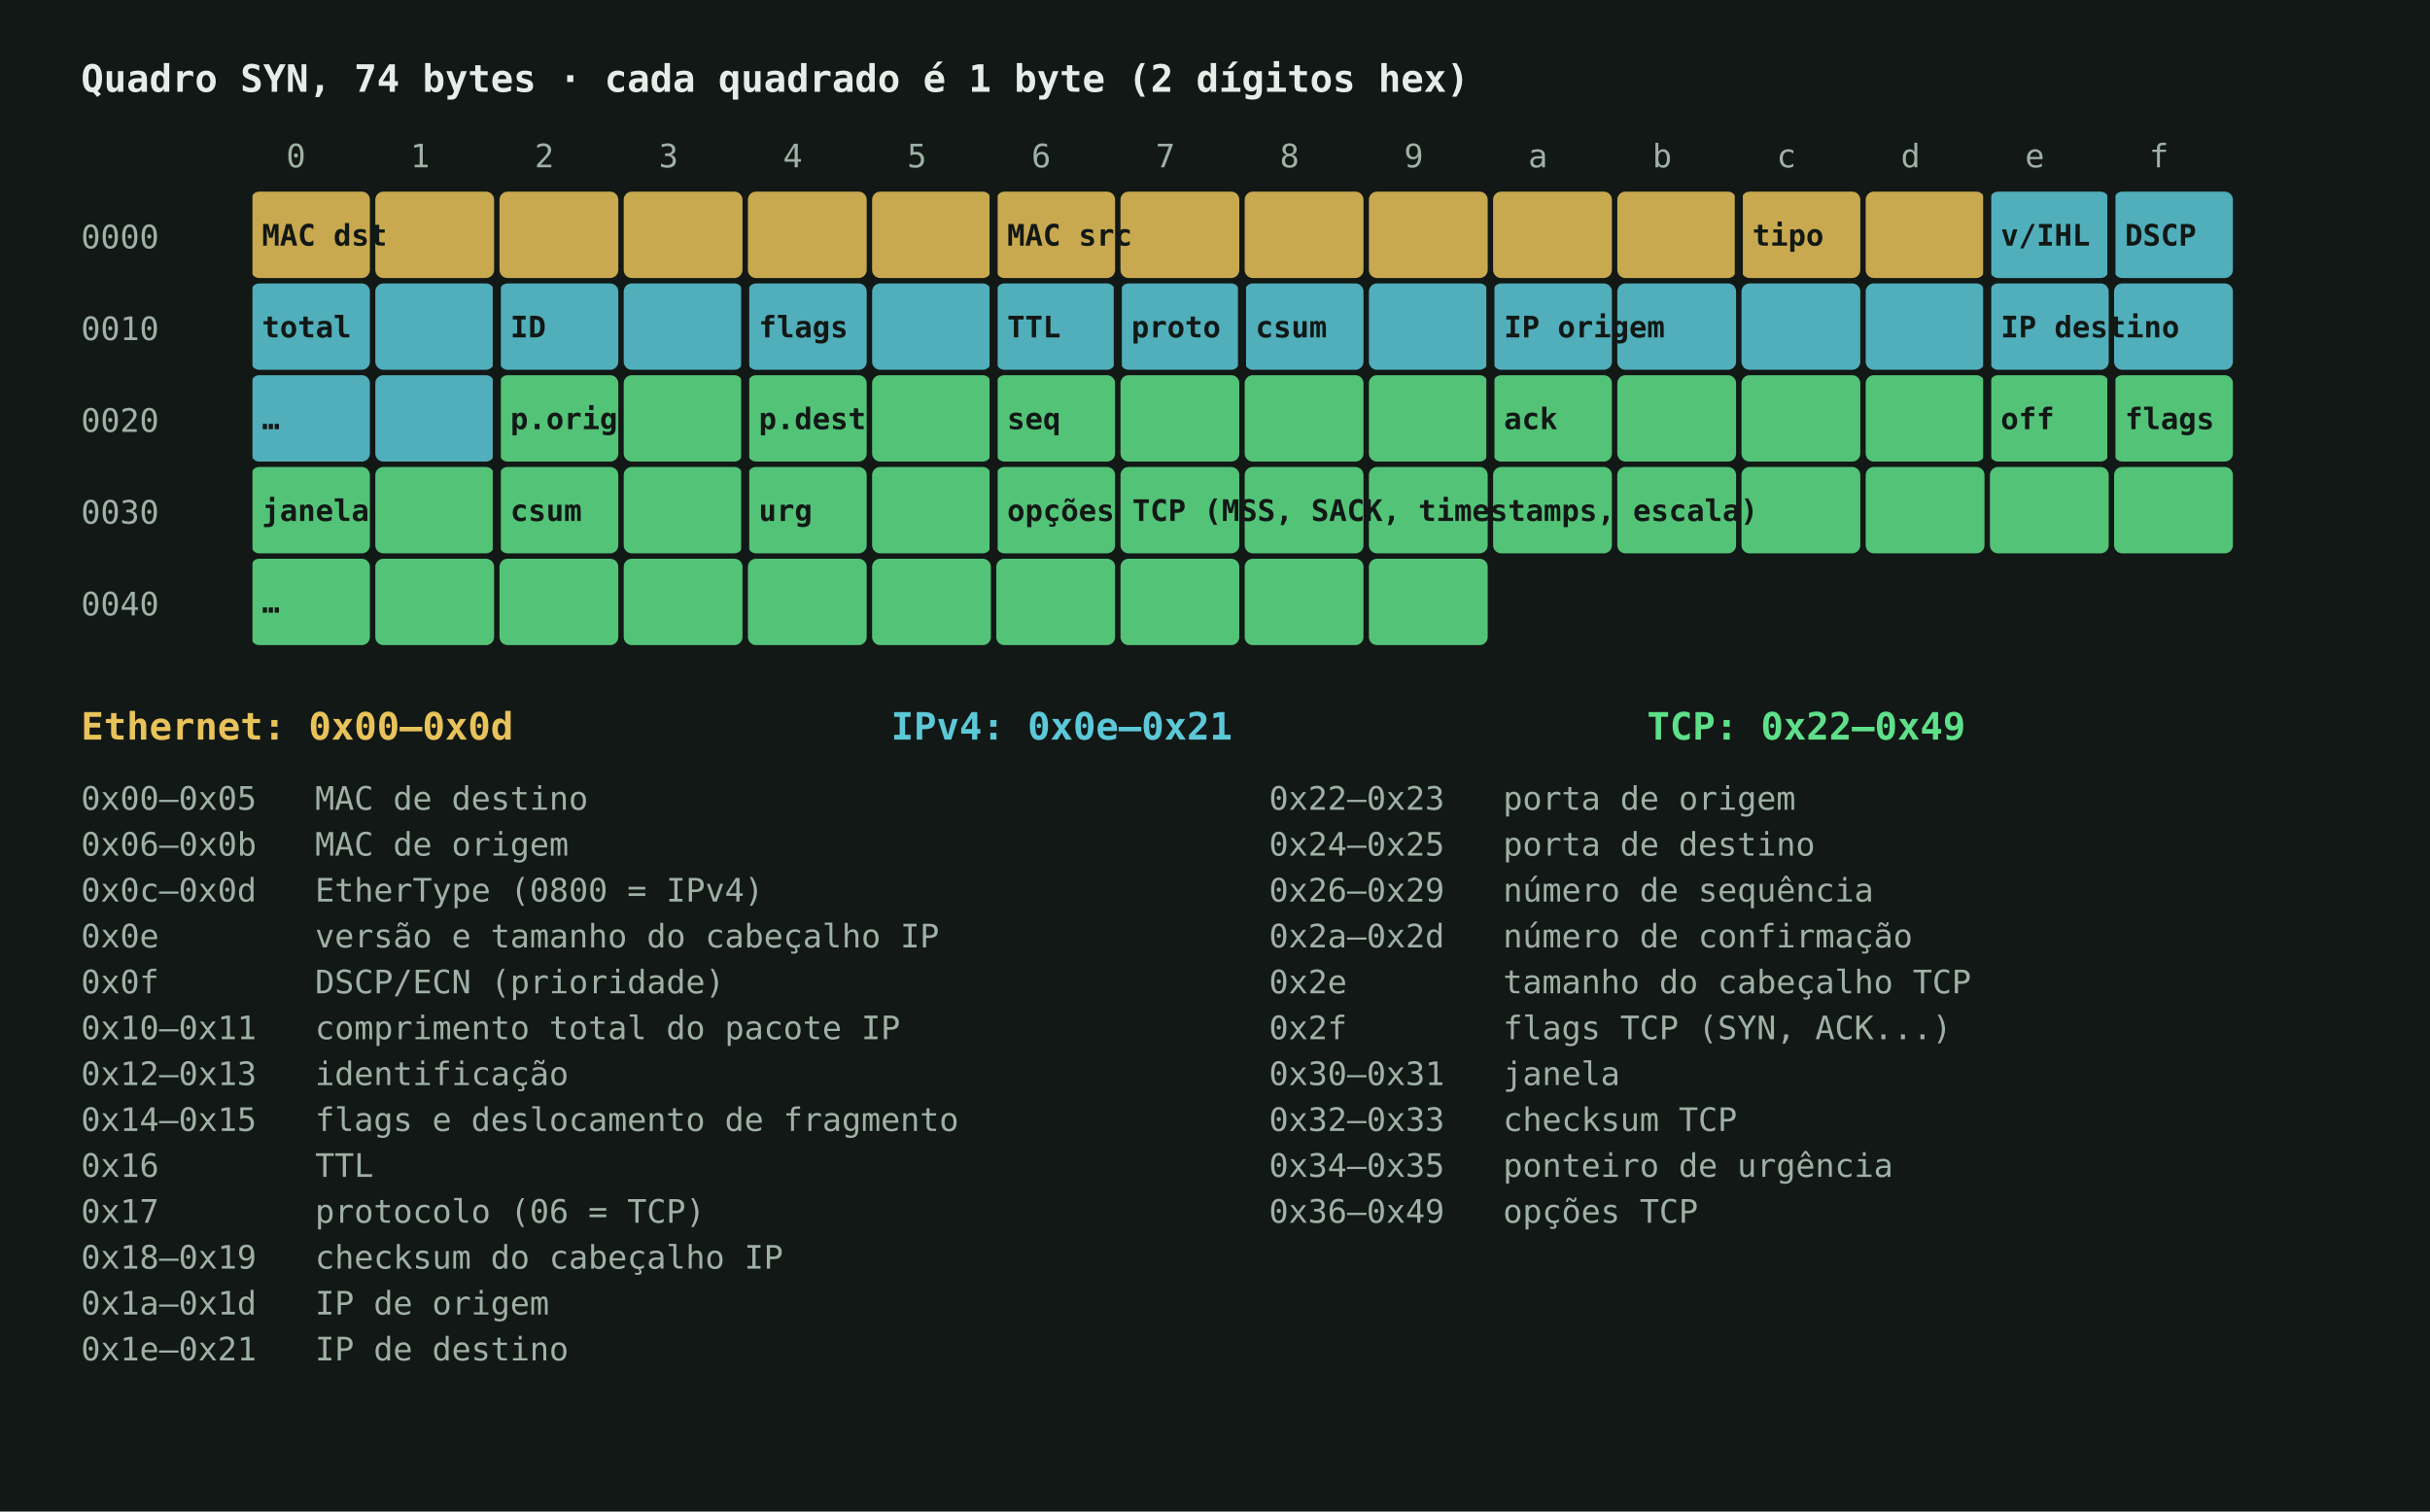
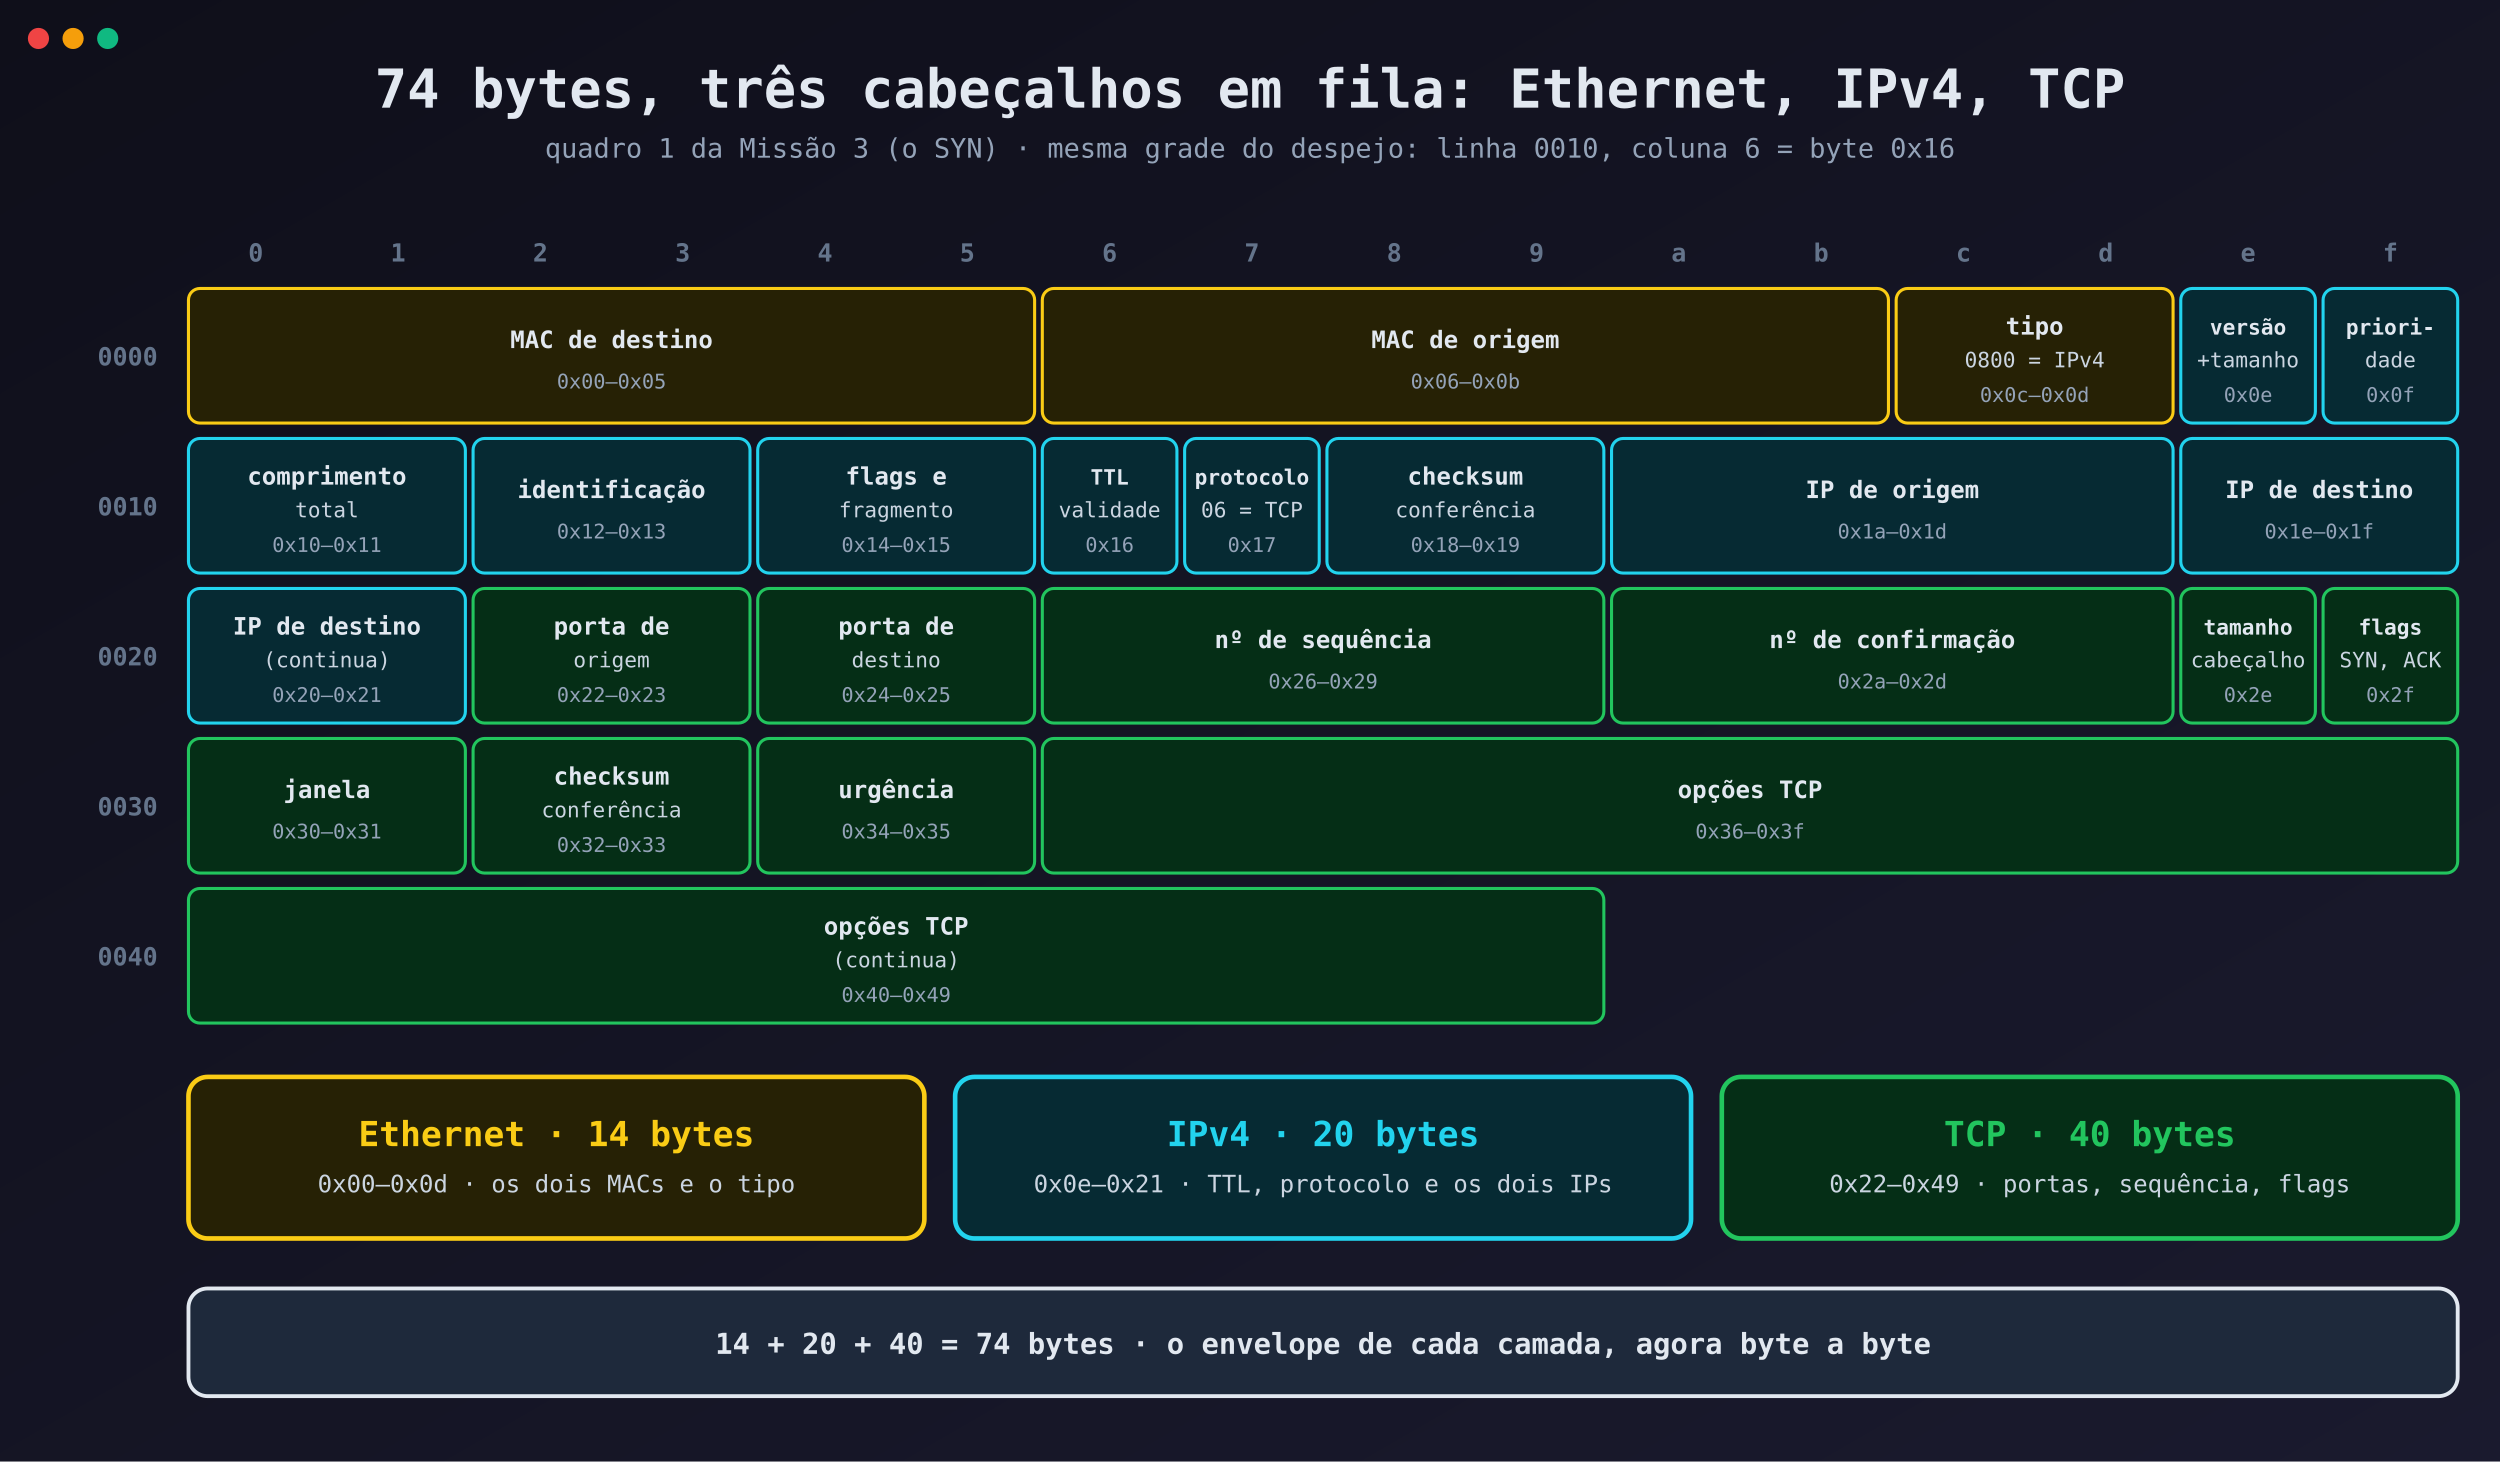
- <svg xmlns="http://www.w3.org/2000/svg" viewBox="0 0 900 560" role="img" aria-labelledby="t d">
-   <style>
-     text { font-family: ui-monospace, "DejaVu Sans Mono", Menlo, Consolas, monospace; fill: #e6ede8; }
-     .t { font-size: 14px; font-weight: 700; }
-     .s { font-size: 12px; fill: #9fb0a6; }
-     .c { font-size: 11px; font-weight: 700; fill: #121815; }
-     .o { font-size: 12px; fill: #9fb0a6; }
-   </style>
-   <rect width="900" height="560" fill="#121815" />
-   <text class="t" x="30" y="34">Quadro SYN, 74 bytes · cada quadrado é 1 byte (2 dígitos hex)</text>
-   <text class="o" x="106" y="62">0</text>
-   <text class="o" x="152" y="62">1</text>
-   <text class="o" x="198" y="62">2</text>
-   <text class="o" x="244" y="62">3</text>
-   <text class="o" x="290" y="62">4</text>
-   <text class="o" x="336" y="62">5</text>
-   <text class="o" x="382" y="62">6</text>
-   <text class="o" x="428" y="62">7</text>
-   <text class="o" x="474" y="62">8</text>
-   <text class="o" x="520" y="62">9</text>
-   <text class="o" x="566" y="62">a</text>
-   <text class="o" x="612" y="62">b</text>
-   <text class="o" x="658" y="62">c</text>
-   <text class="o" x="704" y="62">d</text>
-   <text class="o" x="750" y="62">e</text>
-   <text class="o" x="796" y="62">f</text>
-   <text class="o" x="30" y="92">0000</text>
-   <text class="o" x="30" y="126">0010</text>
-   <text class="o" x="30" y="160">0020</text>
-   <text class="o" x="30" y="194">0030</text>
-   <text class="o" x="30" y="228">0040</text>
-   <rect x="93" y="71" width="44" height="32" rx="3" fill="#e8c25a" opacity="0.85" />
-   <rect x="139" y="71" width="44" height="32" rx="3" fill="#e8c25a" opacity="0.85" />
-   <rect x="185" y="71" width="44" height="32" rx="3" fill="#e8c25a" opacity="0.85" />
-   <rect x="231" y="71" width="44" height="32" rx="3" fill="#e8c25a" opacity="0.85" />
-   <rect x="277" y="71" width="44" height="32" rx="3" fill="#e8c25a" opacity="0.85" />
-   <rect x="323" y="71" width="44" height="32" rx="3" fill="#e8c25a" opacity="0.85" />
-   <text class="c" x="97" y="91">MAC dst</text>
-   <line x1="92" y1="72" x2="92" y2="102" stroke="#121815" stroke-width="3" />
-   <rect x="369" y="71" width="44" height="32" rx="3" fill="#e8c25a" opacity="0.85" />
-   <rect x="415" y="71" width="44" height="32" rx="3" fill="#e8c25a" opacity="0.85" />
-   <rect x="461" y="71" width="44" height="32" rx="3" fill="#e8c25a" opacity="0.85" />
-   <rect x="507" y="71" width="44" height="32" rx="3" fill="#e8c25a" opacity="0.85" />
-   <rect x="553" y="71" width="44" height="32" rx="3" fill="#e8c25a" opacity="0.85" />
-   <rect x="599" y="71" width="44" height="32" rx="3" fill="#e8c25a" opacity="0.85" />
-   <text class="c" x="373" y="91">MAC src</text>
-   <line x1="368" y1="72" x2="368" y2="102" stroke="#121815" stroke-width="3" />
-   <rect x="645" y="71" width="44" height="32" rx="3" fill="#e8c25a" opacity="0.85" />
-   <rect x="691" y="71" width="44" height="32" rx="3" fill="#e8c25a" opacity="0.85" />
-   <text class="c" x="649" y="91">tipo</text>
-   <line x1="644" y1="72" x2="644" y2="102" stroke="#121815" stroke-width="3" />
-   <rect x="737" y="71" width="44" height="32" rx="3" fill="#5cc8d8" opacity="0.85" />
-   <text class="c" x="741" y="91">v/IHL</text>
-   <line x1="736" y1="72" x2="736" y2="102" stroke="#121815" stroke-width="3" />
-   <rect x="783" y="71" width="44" height="32" rx="3" fill="#5cc8d8" opacity="0.85" />
-   <text class="c" x="787" y="91">DSCP</text>
-   <line x1="782" y1="72" x2="782" y2="102" stroke="#121815" stroke-width="3" />
-   <rect x="93" y="105" width="44" height="32" rx="3" fill="#5cc8d8" opacity="0.85" />
-   <rect x="139" y="105" width="44" height="32" rx="3" fill="#5cc8d8" opacity="0.85" />
-   <text class="c" x="97" y="125">total</text>
-   <line x1="92" y1="106" x2="92" y2="136" stroke="#121815" stroke-width="3" />
-   <rect x="185" y="105" width="44" height="32" rx="3" fill="#5cc8d8" opacity="0.85" />
-   <rect x="231" y="105" width="44" height="32" rx="3" fill="#5cc8d8" opacity="0.85" />
-   <text class="c" x="189" y="125">ID</text>
-   <line x1="184" y1="106" x2="184" y2="136" stroke="#121815" stroke-width="3" />
-   <rect x="277" y="105" width="44" height="32" rx="3" fill="#5cc8d8" opacity="0.85" />
-   <rect x="323" y="105" width="44" height="32" rx="3" fill="#5cc8d8" opacity="0.85" />
-   <text class="c" x="281" y="125">flags</text>
-   <line x1="276" y1="106" x2="276" y2="136" stroke="#121815" stroke-width="3" />
-   <rect x="369" y="105" width="44" height="32" rx="3" fill="#5cc8d8" opacity="0.85" />
-   <text class="c" x="373" y="125">TTL</text>
-   <line x1="368" y1="106" x2="368" y2="136" stroke="#121815" stroke-width="3" />
-   <rect x="415" y="105" width="44" height="32" rx="3" fill="#5cc8d8" opacity="0.85" />
-   <text class="c" x="419" y="125">proto</text>
-   <line x1="414" y1="106" x2="414" y2="136" stroke="#121815" stroke-width="3" />
-   <rect x="461" y="105" width="44" height="32" rx="3" fill="#5cc8d8" opacity="0.85" />
-   <rect x="507" y="105" width="44" height="32" rx="3" fill="#5cc8d8" opacity="0.85" />
-   <text class="c" x="465" y="125">csum</text>
-   <line x1="460" y1="106" x2="460" y2="136" stroke="#121815" stroke-width="3" />
-   <rect x="553" y="105" width="44" height="32" rx="3" fill="#5cc8d8" opacity="0.85" />
-   <rect x="599" y="105" width="44" height="32" rx="3" fill="#5cc8d8" opacity="0.85" />
-   <rect x="645" y="105" width="44" height="32" rx="3" fill="#5cc8d8" opacity="0.85" />
-   <rect x="691" y="105" width="44" height="32" rx="3" fill="#5cc8d8" opacity="0.85" />
-   <text class="c" x="557" y="125">IP origem</text>
-   <line x1="552" y1="106" x2="552" y2="136" stroke="#121815" stroke-width="3" />
-   <rect x="737" y="105" width="44" height="32" rx="3" fill="#5cc8d8" opacity="0.85" />
-   <rect x="783" y="105" width="44" height="32" rx="3" fill="#5cc8d8" opacity="0.85" />
-   <rect x="93" y="139" width="44" height="32" rx="3" fill="#5cc8d8" opacity="0.85" />
-   <rect x="139" y="139" width="44" height="32" rx="3" fill="#5cc8d8" opacity="0.85" />
-   <text class="c" x="741" y="125">IP destino</text>
-   <line x1="736" y1="106" x2="736" y2="136" stroke="#121815" stroke-width="3" />
-   <text class="c" x="97" y="159">…</text>
-   <line x1="92" y1="140" x2="92" y2="170" stroke="#121815" stroke-width="3" />
-   <rect x="185" y="139" width="44" height="32" rx="3" fill="#5ee08a" opacity="0.85" />
-   <rect x="231" y="139" width="44" height="32" rx="3" fill="#5ee08a" opacity="0.85" />
-   <text class="c" x="189" y="159">p.orig</text>
-   <line x1="184" y1="140" x2="184" y2="170" stroke="#121815" stroke-width="3" />
-   <rect x="277" y="139" width="44" height="32" rx="3" fill="#5ee08a" opacity="0.85" />
-   <rect x="323" y="139" width="44" height="32" rx="3" fill="#5ee08a" opacity="0.85" />
-   <text class="c" x="281" y="159">p.dest</text>
-   <line x1="276" y1="140" x2="276" y2="170" stroke="#121815" stroke-width="3" />
-   <rect x="369" y="139" width="44" height="32" rx="3" fill="#5ee08a" opacity="0.85" />
-   <rect x="415" y="139" width="44" height="32" rx="3" fill="#5ee08a" opacity="0.85" />
-   <rect x="461" y="139" width="44" height="32" rx="3" fill="#5ee08a" opacity="0.85" />
-   <rect x="507" y="139" width="44" height="32" rx="3" fill="#5ee08a" opacity="0.85" />
-   <text class="c" x="373" y="159">seq</text>
-   <line x1="368" y1="140" x2="368" y2="170" stroke="#121815" stroke-width="3" />
-   <rect x="553" y="139" width="44" height="32" rx="3" fill="#5ee08a" opacity="0.85" />
-   <rect x="599" y="139" width="44" height="32" rx="3" fill="#5ee08a" opacity="0.85" />
-   <rect x="645" y="139" width="44" height="32" rx="3" fill="#5ee08a" opacity="0.85" />
-   <rect x="691" y="139" width="44" height="32" rx="3" fill="#5ee08a" opacity="0.85" />
-   <text class="c" x="557" y="159">ack</text>
-   <line x1="552" y1="140" x2="552" y2="170" stroke="#121815" stroke-width="3" />
-   <rect x="737" y="139" width="44" height="32" rx="3" fill="#5ee08a" opacity="0.85" />
-   <text class="c" x="741" y="159">off</text>
-   <line x1="736" y1="140" x2="736" y2="170" stroke="#121815" stroke-width="3" />
-   <rect x="783" y="139" width="44" height="32" rx="3" fill="#5ee08a" opacity="0.85" />
-   <text class="c" x="787" y="159">flags</text>
-   <line x1="782" y1="140" x2="782" y2="170" stroke="#121815" stroke-width="3" />
-   <rect x="93" y="173" width="44" height="32" rx="3" fill="#5ee08a" opacity="0.85" />
-   <rect x="139" y="173" width="44" height="32" rx="3" fill="#5ee08a" opacity="0.85" />
-   <text class="c" x="97" y="193">janela</text>
-   <line x1="92" y1="174" x2="92" y2="204" stroke="#121815" stroke-width="3" />
-   <rect x="185" y="173" width="44" height="32" rx="3" fill="#5ee08a" opacity="0.85" />
-   <rect x="231" y="173" width="44" height="32" rx="3" fill="#5ee08a" opacity="0.85" />
-   <text class="c" x="189" y="193">csum</text>
-   <line x1="184" y1="174" x2="184" y2="204" stroke="#121815" stroke-width="3" />
-   <rect x="277" y="173" width="44" height="32" rx="3" fill="#5ee08a" opacity="0.85" />
-   <rect x="323" y="173" width="44" height="32" rx="3" fill="#5ee08a" opacity="0.85" />
-   <text class="c" x="281" y="193">urg</text>
-   <line x1="276" y1="174" x2="276" y2="204" stroke="#121815" stroke-width="3" />
-   <rect x="369" y="173" width="44" height="32" rx="3" fill="#5ee08a" opacity="0.85" />
-   <rect x="415" y="173" width="44" height="32" rx="3" fill="#5ee08a" opacity="0.85" />
-   <rect x="461" y="173" width="44" height="32" rx="3" fill="#5ee08a" opacity="0.85" />
-   <rect x="507" y="173" width="44" height="32" rx="3" fill="#5ee08a" opacity="0.85" />
-   <rect x="553" y="173" width="44" height="32" rx="3" fill="#5ee08a" opacity="0.85" />
-   <rect x="599" y="173" width="44" height="32" rx="3" fill="#5ee08a" opacity="0.85" />
-   <rect x="645" y="173" width="44" height="32" rx="3" fill="#5ee08a" opacity="0.85" />
-   <rect x="691" y="173" width="44" height="32" rx="3" fill="#5ee08a" opacity="0.85" />
-   <rect x="737" y="173" width="44" height="32" rx="3" fill="#5ee08a" opacity="0.85" />
-   <rect x="783" y="173" width="44" height="32" rx="3" fill="#5ee08a" opacity="0.85" />
-   <rect x="93" y="207" width="44" height="32" rx="3" fill="#5ee08a" opacity="0.85" />
-   <rect x="139" y="207" width="44" height="32" rx="3" fill="#5ee08a" opacity="0.85" />
-   <rect x="185" y="207" width="44" height="32" rx="3" fill="#5ee08a" opacity="0.85" />
-   <rect x="231" y="207" width="44" height="32" rx="3" fill="#5ee08a" opacity="0.85" />
-   <rect x="277" y="207" width="44" height="32" rx="3" fill="#5ee08a" opacity="0.85" />
-   <rect x="323" y="207" width="44" height="32" rx="3" fill="#5ee08a" opacity="0.85" />
-   <rect x="369" y="207" width="44" height="32" rx="3" fill="#5ee08a" opacity="0.85" />
-   <rect x="415" y="207" width="44" height="32" rx="3" fill="#5ee08a" opacity="0.85" />
-   <rect x="461" y="207" width="44" height="32" rx="3" fill="#5ee08a" opacity="0.85" />
-   <rect x="507" y="207" width="44" height="32" rx="3" fill="#5ee08a" opacity="0.85" />
-   <text class="c" x="373" y="193">opções TCP (MSS, SACK, timestamps, escala)</text>
-   <line x1="368" y1="174" x2="368" y2="204" stroke="#121815" stroke-width="3" />
-   <text class="c" x="97" y="227">…</text>
-   <line x1="92" y1="208" x2="92" y2="238" stroke="#121815" stroke-width="3" />
-   <text class="t" x="30" y="274" style="fill:#e8c25a">Ethernet: 0x00–0x0d</text>
-   <text class="t" x="330" y="274" style="fill:#5cc8d8">IPv4: 0x0e–0x21</text>
-   <text class="t" x="610" y="274" style="fill:#5ee08a">TCP: 0x22–0x49</text>
-   <text class="s" xml:space="preserve" x="30" y="300">0x00–0x05   MAC de destino</text>
-   <text class="s" xml:space="preserve" x="30" y="317">0x06–0x0b   MAC de origem</text>
-   <text class="s" xml:space="preserve" x="30" y="334">0x0c–0x0d   EtherType (0800 = IPv4)</text>
-   <text class="s" xml:space="preserve" x="30" y="351">0x0e        versão e tamanho do cabeçalho IP</text>
-   <text class="s" xml:space="preserve" x="30" y="368">0x0f        DSCP/ECN (prioridade)</text>
-   <text class="s" xml:space="preserve" x="30" y="385">0x10–0x11   comprimento total do pacote IP</text>
-   <text class="s" xml:space="preserve" x="30" y="402">0x12–0x13   identificação</text>
-   <text class="s" xml:space="preserve" x="30" y="419">0x14–0x15   flags e deslocamento de fragmento</text>
-   <text class="s" xml:space="preserve" x="30" y="436">0x16        TTL</text>
-   <text class="s" xml:space="preserve" x="30" y="453">0x17        protocolo (06 = TCP)</text>
-   <text class="s" xml:space="preserve" x="30" y="470">0x18–0x19   checksum do cabeçalho IP</text>
-   <text class="s" xml:space="preserve" x="30" y="487">0x1a–0x1d   IP de origem</text>
-   <text class="s" xml:space="preserve" x="30" y="504">0x1e–0x21   IP de destino</text>
-   <text class="s" xml:space="preserve" x="470" y="300">0x22–0x23   porta de origem</text>
-   <text class="s" xml:space="preserve" x="470" y="317">0x24–0x25   porta de destino</text>
-   <text class="s" xml:space="preserve" x="470" y="334">0x26–0x29   número de sequência</text>
-   <text class="s" xml:space="preserve" x="470" y="351">0x2a–0x2d   número de confirmação</text>
-   <text class="s" xml:space="preserve" x="470" y="368">0x2e        tamanho do cabeçalho TCP</text>
-   <text class="s" xml:space="preserve" x="470" y="385">0x2f        flags TCP (SYN, ACK...)</text>
-   <text class="s" xml:space="preserve" x="470" y="402">0x30–0x31   janela</text>
-   <text class="s" xml:space="preserve" x="470" y="419">0x32–0x33   checksum TCP</text>
-   <text class="s" xml:space="preserve" x="470" y="436">0x34–0x35   ponteiro de urgência</text>
-   <text class="s" xml:space="preserve" x="470" y="453">0x36–0x49   opções TCP</text>
+ <svg xmlns="http://www.w3.org/2000/svg" viewBox="0 0 1300 760" width="1300" height="760" role="img" aria-labelledby="t d" data-generator="fireworks-tech-graph" data-style-id="2" data-visual-theme="Dark Terminal">
+   <defs>
+     <linearGradient id="terminalGradient" x1="0%" y1="0%" x2="100%" y2="100%">
+       <stop offset="0%" stop-color="#0f0f1a" />
+       <stop offset="100%" stop-color="#1a1a2e" />
+     </linearGradient>
+     <style>
+     text { font-family: 'SF Mono', 'Fira Code', Menlo, 'DejaVu Sans Mono', monospace; }
+     .title { font-size: 28px; font-weight: 700; fill: #e2e8f0; }
+     .subtitle { font-size: 14px; font-weight: 500; fill: #94a3b8; }
+     .axis { font-size: 13px; font-weight: 700; fill: #64748b; }
+     .name { font-size: 12.5px; font-weight: 700; fill: #e2e8f0; }
+     .name1 { font-size: 11px; font-weight: 700; fill: #e2e8f0; }
+     .sub { font-size: 11px; font-weight: 500; fill: #cbd5e1; }
+     .off { font-size: 10.5px; font-weight: 500; fill: #94a3b8; }
+     .sum-title { font-size: 18px; font-weight: 700; }
+     .sum-sub { font-size: 12.5px; font-weight: 500; fill: #cbd5e1; }
+     .note { font-size: 15px; font-weight: 700; fill: #e2e8f0; }
+     </style>
+   </defs>
+   <rect data-graph-role="background" width="1300" height="760" fill="url(#terminalGradient)" />
+   <circle cx="20" cy="20" r="5.5" fill="#ef4444" />
+   <circle cx="38" cy="20" r="5.5" fill="#f59e0b" />
+   <circle cx="56" cy="20" r="5.5" fill="#10b981" />
+   <text x="650.0" y="56" text-anchor="middle" class="title">74 bytes, três cabeçalhos em fila: Ethernet, IPv4, TCP</text>
+   <text x="650.0" y="82" text-anchor="middle" class="subtitle">quadro 1 da Missão 3 (o SYN) · mesma grade do despejo: linha 0010, coluna 6 = byte 0x16</text>
+   <text x="133.0" y="136" text-anchor="middle" class="axis">0</text>
+   <text x="207.0" y="136" text-anchor="middle" class="axis">1</text>
+   <text x="281.0" y="136" text-anchor="middle" class="axis">2</text>
+   <text x="355.0" y="136" text-anchor="middle" class="axis">3</text>
+   <text x="429.0" y="136" text-anchor="middle" class="axis">4</text>
+   <text x="503.0" y="136" text-anchor="middle" class="axis">5</text>
+   <text x="577.0" y="136" text-anchor="middle" class="axis">6</text>
+   <text x="651.0" y="136" text-anchor="middle" class="axis">7</text>
+   <text x="725.0" y="136" text-anchor="middle" class="axis">8</text>
+   <text x="799.0" y="136" text-anchor="middle" class="axis">9</text>
+   <text x="873.0" y="136" text-anchor="middle" class="axis">a</text>
+   <text x="947.0" y="136" text-anchor="middle" class="axis">b</text>
+   <text x="1021.0" y="136" text-anchor="middle" class="axis">c</text>
+   <text x="1095.0" y="136" text-anchor="middle" class="axis">d</text>
+   <text x="1169.0" y="136" text-anchor="middle" class="axis">e</text>
+   <text x="1243.0" y="136" text-anchor="middle" class="axis">f</text>
+   <text x="82" y="190.0" text-anchor="end" class="axis">0000</text>
+   <text x="82" y="268.0" text-anchor="end" class="axis">0010</text>
+   <text x="82" y="346.0" text-anchor="end" class="axis">0020</text>
+   <text x="82" y="424.0" text-anchor="end" class="axis">0030</text>
+   <text x="82" y="502.0" text-anchor="end" class="axis">0040</text>
+   <g data-graph-role="node">
+     <rect x="98" y="150" width="440" height="70" rx="6" fill="#262105" stroke="#facc15" stroke-width="1.6" />
+     <text x="318.0" y="181" text-anchor="middle" class="name">MAC de destino</text>
+     <text x="318.0" y="202" text-anchor="middle" class="off">0x00–0x05</text>
+   </g>
+   <g data-graph-role="node">
+     <rect x="542" y="150" width="440" height="70" rx="6" fill="#262105" stroke="#facc15" stroke-width="1.6" />
+     <text x="762.0" y="181" text-anchor="middle" class="name">MAC de origem</text>
+     <text x="762.0" y="202" text-anchor="middle" class="off">0x06–0x0b</text>
+   </g>
+   <g data-graph-role="node">
+     <rect x="986" y="150" width="144" height="70" rx="6" fill="#262105" stroke="#facc15" stroke-width="1.6" />
+     <text x="1058.0" y="174" text-anchor="middle" class="name">tipo</text>
+     <text x="1058.0" y="191" text-anchor="middle" class="sub">0800 = IPv4</text>
+     <text x="1058.0" y="209" text-anchor="middle" class="off">0x0c–0x0d</text>
+   </g>
+   <g data-graph-role="node">
+     <rect x="1134" y="150" width="70" height="70" rx="6" fill="#062a33" stroke="#22d3ee" stroke-width="1.6" />
+     <text x="1169.0" y="174" text-anchor="middle" class="name1">versão</text>
+     <text x="1169.0" y="191" text-anchor="middle" class="sub">+tamanho</text>
+     <text x="1169.0" y="209" text-anchor="middle" class="off">0x0e</text>
+   </g>
+   <g data-graph-role="node">
+     <rect x="1208" y="150" width="70" height="70" rx="6" fill="#062a33" stroke="#22d3ee" stroke-width="1.6" />
+     <text x="1243.0" y="174" text-anchor="middle" class="name1">priori-</text>
+     <text x="1243.0" y="191" text-anchor="middle" class="sub">dade</text>
+     <text x="1243.0" y="209" text-anchor="middle" class="off">0x0f</text>
+   </g>
+   <g data-graph-role="node">
+     <rect x="98" y="228" width="144" height="70" rx="6" fill="#062a33" stroke="#22d3ee" stroke-width="1.6" />
+     <text x="170.0" y="252" text-anchor="middle" class="name">comprimento</text>
+     <text x="170.0" y="269" text-anchor="middle" class="sub">total</text>
+     <text x="170.0" y="287" text-anchor="middle" class="off">0x10–0x11</text>
+   </g>
+   <g data-graph-role="node">
+     <rect x="246" y="228" width="144" height="70" rx="6" fill="#062a33" stroke="#22d3ee" stroke-width="1.6" />
+     <text x="318.0" y="259" text-anchor="middle" class="name">identificação</text>
+     <text x="318.0" y="280" text-anchor="middle" class="off">0x12–0x13</text>
+   </g>
+   <g data-graph-role="node">
+     <rect x="394" y="228" width="144" height="70" rx="6" fill="#062a33" stroke="#22d3ee" stroke-width="1.6" />
+     <text x="466.0" y="252" text-anchor="middle" class="name">flags e</text>
+     <text x="466.0" y="269" text-anchor="middle" class="sub">fragmento</text>
+     <text x="466.0" y="287" text-anchor="middle" class="off">0x14–0x15</text>
+   </g>
+   <g data-graph-role="node">
+     <rect x="542" y="228" width="70" height="70" rx="6" fill="#062a33" stroke="#22d3ee" stroke-width="1.6" />
+     <text x="577.0" y="252" text-anchor="middle" class="name1">TTL</text>
+     <text x="577.0" y="269" text-anchor="middle" class="sub">validade</text>
+     <text x="577.0" y="287" text-anchor="middle" class="off">0x16</text>
+   </g>
+   <g data-graph-role="node">
+     <rect x="616" y="228" width="70" height="70" rx="6" fill="#062a33" stroke="#22d3ee" stroke-width="1.6" />
+     <text x="651.0" y="252" text-anchor="middle" class="name1">protocolo</text>
+     <text x="651.0" y="269" text-anchor="middle" class="sub">06 = TCP</text>
+     <text x="651.0" y="287" text-anchor="middle" class="off">0x17</text>
+   </g>
+   <g data-graph-role="node">
+     <rect x="690" y="228" width="144" height="70" rx="6" fill="#062a33" stroke="#22d3ee" stroke-width="1.6" />
+     <text x="762.0" y="252" text-anchor="middle" class="name">checksum</text>
+     <text x="762.0" y="269" text-anchor="middle" class="sub">conferência</text>
+     <text x="762.0" y="287" text-anchor="middle" class="off">0x18–0x19</text>
+   </g>
+   <g data-graph-role="node">
+     <rect x="838" y="228" width="292" height="70" rx="6" fill="#062a33" stroke="#22d3ee" stroke-width="1.6" />
+     <text x="984.0" y="259" text-anchor="middle" class="name">IP de origem</text>
+     <text x="984.0" y="280" text-anchor="middle" class="off">0x1a–0x1d</text>
+   </g>
+   <g data-graph-role="node">
+     <rect x="1134" y="228" width="144" height="70" rx="6" fill="#062a33" stroke="#22d3ee" stroke-width="1.6" />
+     <text x="1206.0" y="259" text-anchor="middle" class="name">IP de destino</text>
+     <text x="1206.0" y="280" text-anchor="middle" class="off">0x1e–0x1f</text>
+   </g>
+   <g data-graph-role="node">
+     <rect x="98" y="306" width="144" height="70" rx="6" fill="#062a33" stroke="#22d3ee" stroke-width="1.6" />
+     <text x="170.0" y="330" text-anchor="middle" class="name">IP de destino</text>
+     <text x="170.0" y="347" text-anchor="middle" class="sub">(continua)</text>
+     <text x="170.0" y="365" text-anchor="middle" class="off">0x20–0x21</text>
+   </g>
+   <g data-graph-role="node">
+     <rect x="246" y="306" width="144" height="70" rx="6" fill="#052e16" stroke="#22c55e" stroke-width="1.6" />
+     <text x="318.0" y="330" text-anchor="middle" class="name">porta de</text>
+     <text x="318.0" y="347" text-anchor="middle" class="sub">origem</text>
+     <text x="318.0" y="365" text-anchor="middle" class="off">0x22–0x23</text>
+   </g>
+   <g data-graph-role="node">
+     <rect x="394" y="306" width="144" height="70" rx="6" fill="#052e16" stroke="#22c55e" stroke-width="1.6" />
+     <text x="466.0" y="330" text-anchor="middle" class="name">porta de</text>
+     <text x="466.0" y="347" text-anchor="middle" class="sub">destino</text>
+     <text x="466.0" y="365" text-anchor="middle" class="off">0x24–0x25</text>
+   </g>
+   <g data-graph-role="node">
+     <rect x="542" y="306" width="292" height="70" rx="6" fill="#052e16" stroke="#22c55e" stroke-width="1.6" />
+     <text x="688.0" y="337" text-anchor="middle" class="name">nº de sequência</text>
+     <text x="688.0" y="358" text-anchor="middle" class="off">0x26–0x29</text>
+   </g>
+   <g data-graph-role="node">
+     <rect x="838" y="306" width="292" height="70" rx="6" fill="#052e16" stroke="#22c55e" stroke-width="1.6" />
+     <text x="984.0" y="337" text-anchor="middle" class="name">nº de confirmação</text>
+     <text x="984.0" y="358" text-anchor="middle" class="off">0x2a–0x2d</text>
+   </g>
+   <g data-graph-role="node">
+     <rect x="1134" y="306" width="70" height="70" rx="6" fill="#052e16" stroke="#22c55e" stroke-width="1.6" />
+     <text x="1169.0" y="330" text-anchor="middle" class="name1">tamanho</text>
+     <text x="1169.0" y="347" text-anchor="middle" class="sub">cabeçalho</text>
+     <text x="1169.0" y="365" text-anchor="middle" class="off">0x2e</text>
+   </g>
+   <g data-graph-role="node">
+     <rect x="1208" y="306" width="70" height="70" rx="6" fill="#052e16" stroke="#22c55e" stroke-width="1.6" />
+     <text x="1243.0" y="330" text-anchor="middle" class="name1">flags</text>
+     <text x="1243.0" y="347" text-anchor="middle" class="sub">SYN, ACK</text>
+     <text x="1243.0" y="365" text-anchor="middle" class="off">0x2f</text>
+   </g>
+   <g data-graph-role="node">
+     <rect x="98" y="384" width="144" height="70" rx="6" fill="#052e16" stroke="#22c55e" stroke-width="1.6" />
+     <text x="170.0" y="415" text-anchor="middle" class="name">janela</text>
+     <text x="170.0" y="436" text-anchor="middle" class="off">0x30–0x31</text>
+   </g>
+   <g data-graph-role="node">
+     <rect x="246" y="384" width="144" height="70" rx="6" fill="#052e16" stroke="#22c55e" stroke-width="1.6" />
+     <text x="318.0" y="408" text-anchor="middle" class="name">checksum</text>
+     <text x="318.0" y="425" text-anchor="middle" class="sub">conferência</text>
+     <text x="318.0" y="443" text-anchor="middle" class="off">0x32–0x33</text>
+   </g>
+   <g data-graph-role="node">
+     <rect x="394" y="384" width="144" height="70" rx="6" fill="#052e16" stroke="#22c55e" stroke-width="1.6" />
+     <text x="466.0" y="415" text-anchor="middle" class="name">urgência</text>
+     <text x="466.0" y="436" text-anchor="middle" class="off">0x34–0x35</text>
+   </g>
+   <g data-graph-role="node">
+     <rect x="542" y="384" width="736" height="70" rx="6" fill="#052e16" stroke="#22c55e" stroke-width="1.6" />
+     <text x="910.0" y="415" text-anchor="middle" class="name">opções TCP</text>
+     <text x="910.0" y="436" text-anchor="middle" class="off">0x36–0x3f</text>
+   </g>
+   <g data-graph-role="node">
+     <rect x="98" y="462" width="736" height="70" rx="6" fill="#052e16" stroke="#22c55e" stroke-width="1.6" />
+     <text x="466.0" y="486" text-anchor="middle" class="name">opções TCP</text>
+     <text x="466.0" y="503" text-anchor="middle" class="sub">(continua)</text>
+     <text x="466.0" y="521" text-anchor="middle" class="off">0x40–0x49</text>
+   </g>
+   <g data-graph-role="node">
+     <rect x="98.0" y="560" width="382.67" height="84" rx="10" fill="#262105" stroke="#facc15" stroke-width="2.4" />
+     <text x="289.335" y="596" text-anchor="middle" class="sum-title" fill="#facc15">Ethernet · 14 bytes</text>
+     <text x="289.335" y="620" text-anchor="middle" class="sum-sub">0x00–0x0d · os dois MACs e o tipo</text>
+   </g>
+   <g data-graph-role="node">
+     <rect x="496.67" y="560" width="382.67" height="84" rx="10" fill="#062a33" stroke="#22d3ee" stroke-width="2.4" />
+     <text x="688.005" y="596" text-anchor="middle" class="sum-title" fill="#22d3ee">IPv4 · 20 bytes</text>
+     <text x="688.005" y="620" text-anchor="middle" class="sum-sub">0x0e–0x21 · TTL, protocolo e os dois IPs</text>
+   </g>
+   <g data-graph-role="node">
+     <rect x="895.34" y="560" width="382.67" height="84" rx="10" fill="#052e16" stroke="#22c55e" stroke-width="2.4" />
+     <text x="1086.675" y="596" text-anchor="middle" class="sum-title" fill="#22c55e">TCP · 40 bytes</text>
+     <text x="1086.675" y="620" text-anchor="middle" class="sum-sub">0x22–0x49 · portas, sequência, flags</text>
+   </g>
+   <g data-graph-role="node">
+     <rect x="98" y="670" width="1180" height="56" rx="10" fill="#1e293b" stroke="#e2e8f0" stroke-width="2" />
+     <text x="688.0" y="704" text-anchor="middle" class="note">14 + 20 + 40 = 74 bytes · o envelope de cada camada, agora byte a byte</text>
+   </g>
</svg>
